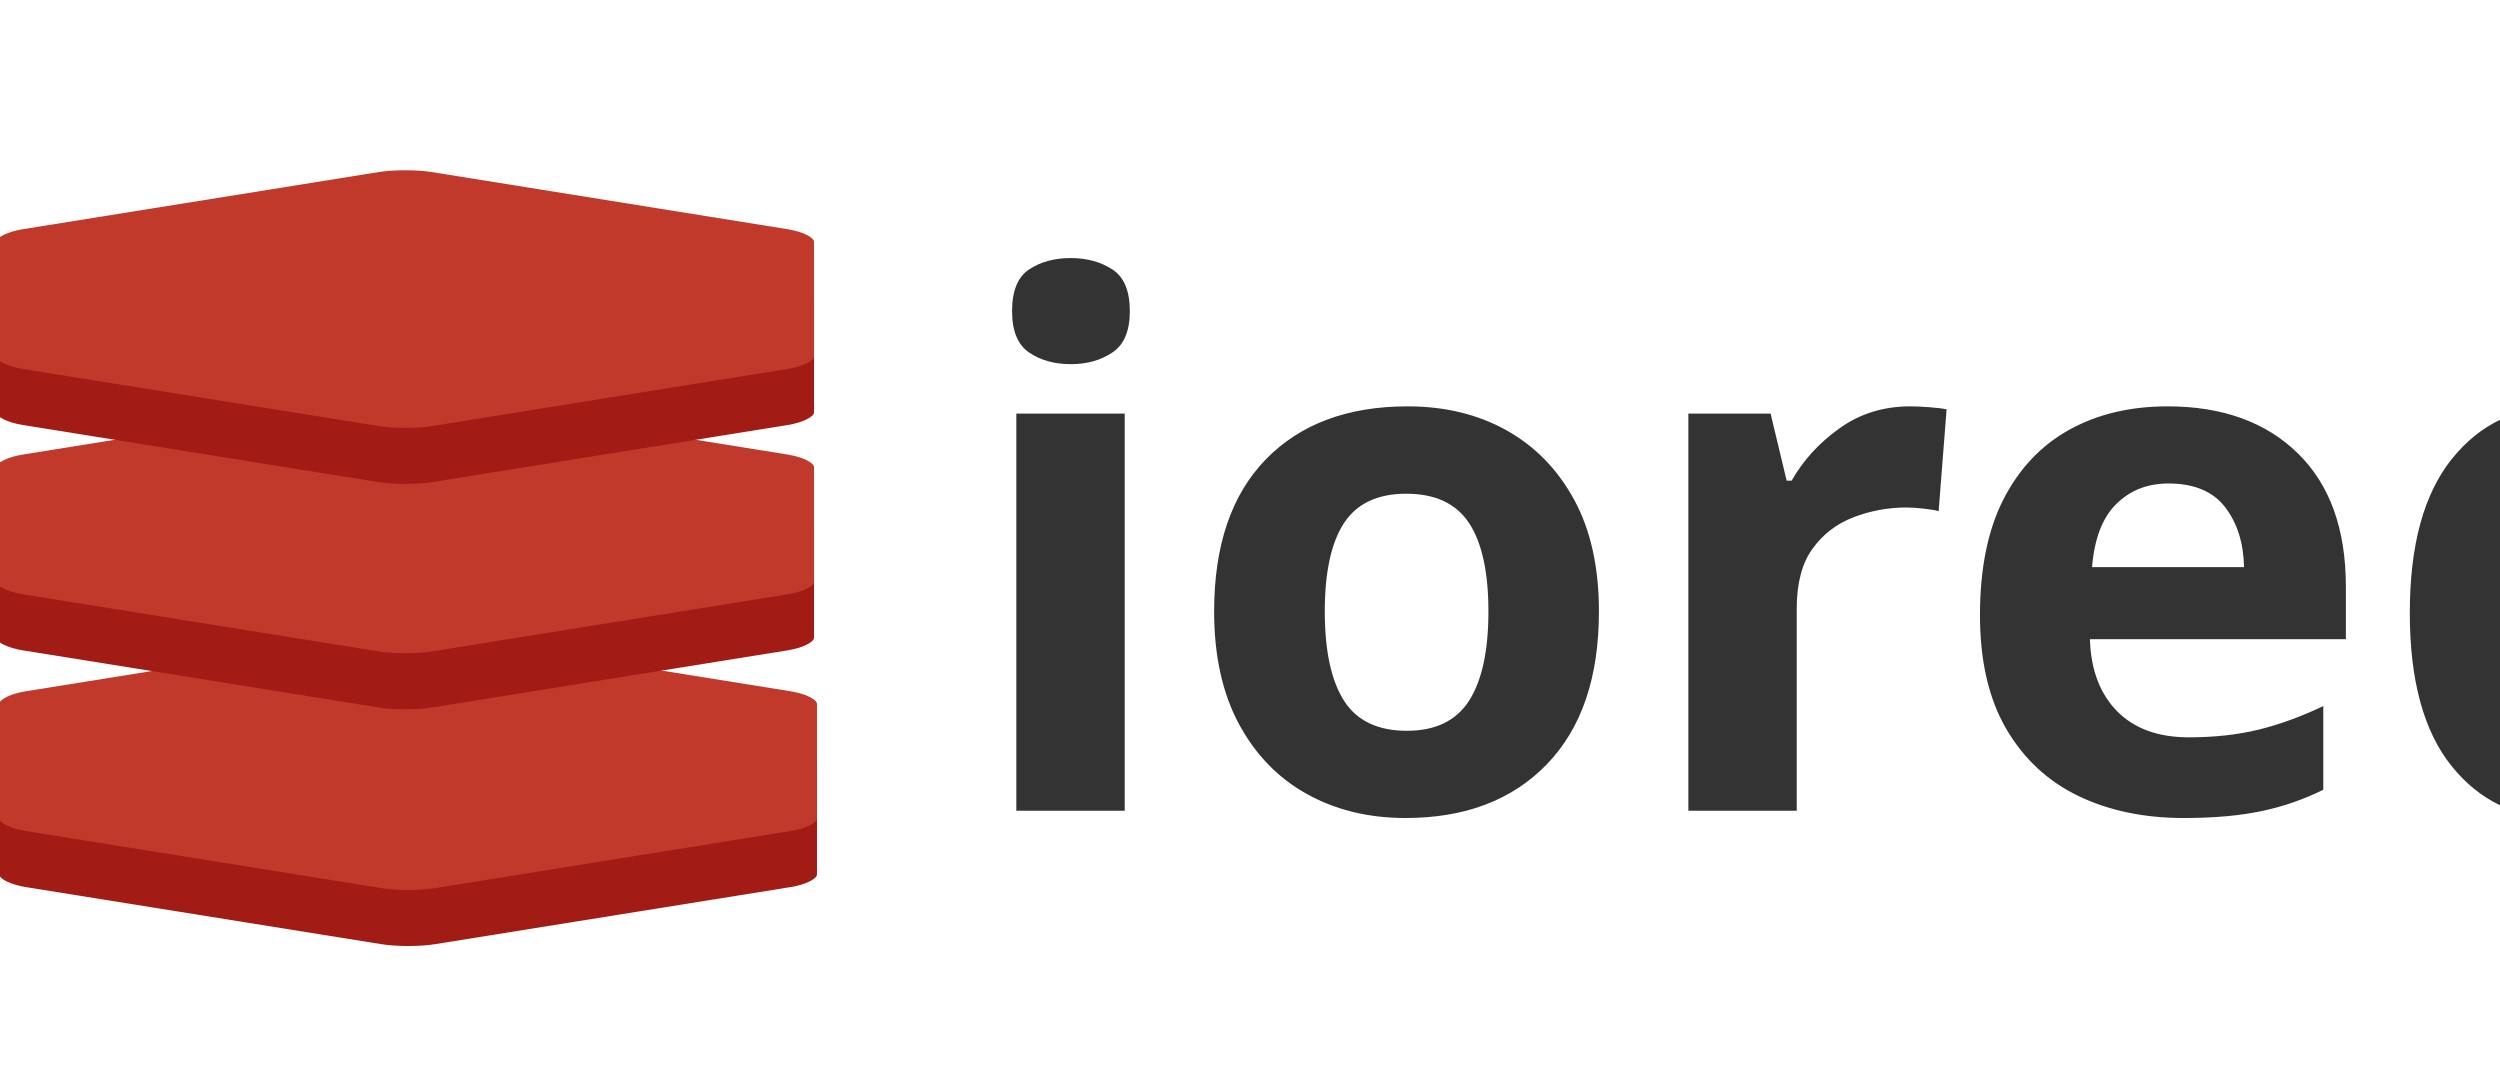
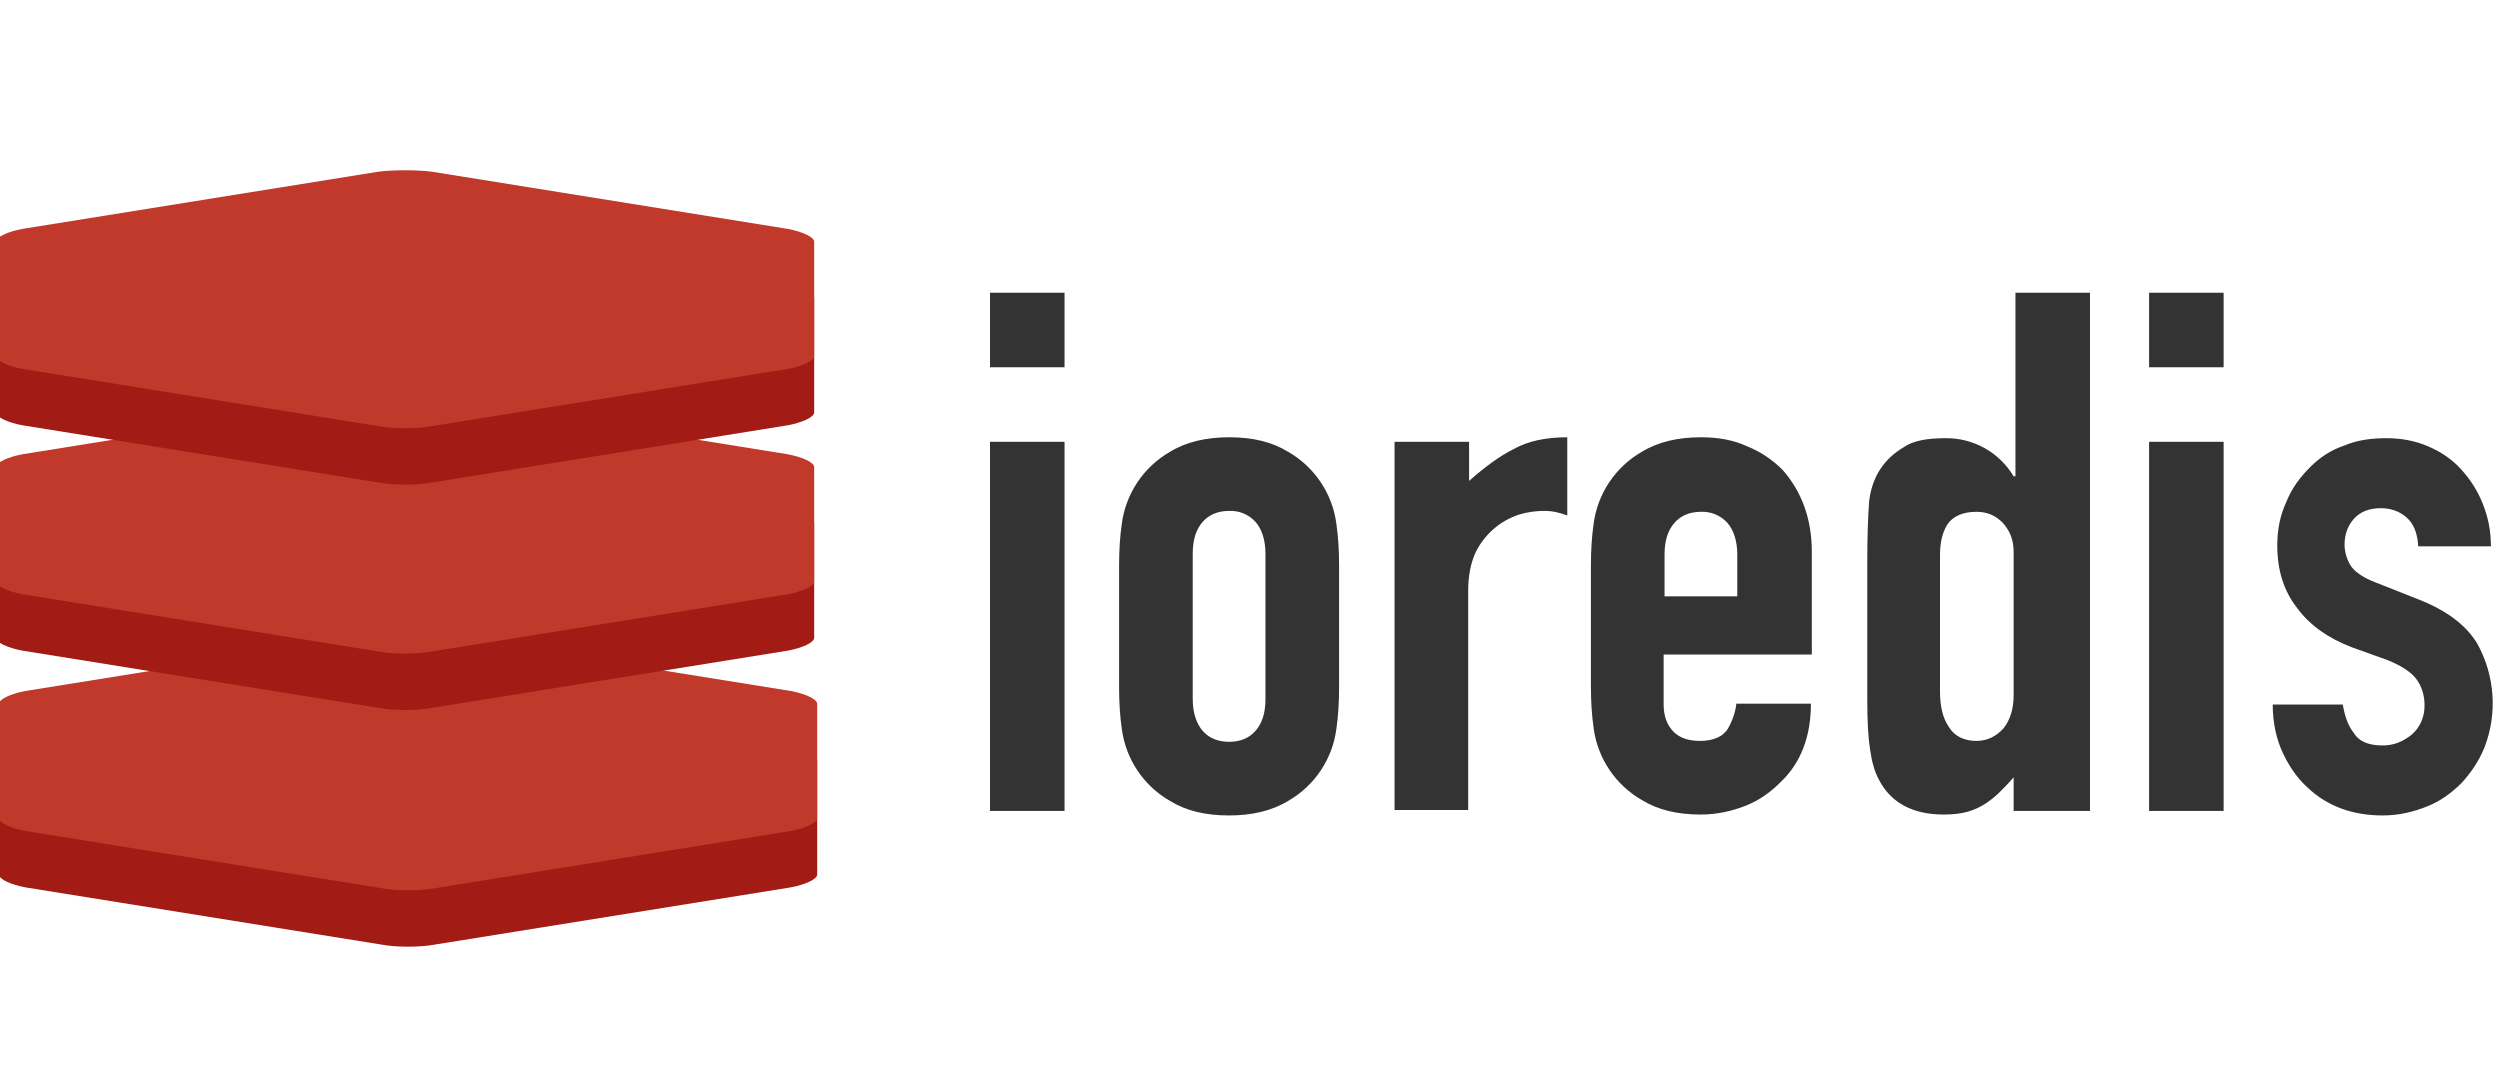
- <svg xmlns="http://www.w3.org/2000/svg" width="275px" height="119px" viewBox="0 0 275 119" version="1.1">
-   <defs />
-   <g id="Page-1" stroke="none" stroke-width="1" fill="none" fill-rule="evenodd">
-     <g id="logo">
-       <g id="Polygon-1-Copy-2-+-Polygon-1-Copy-Copy" transform="translate(-0.11161, 69.51209)">
-         <path d="M47.897,6.403 L87.088,12.695 C88.684,12.951 89.978,13.576 89.978,14.09 L89.978,26.669 C89.978,27.183 88.687,27.807 87.088,28.064 L47.897,34.356 C46.301,34.612 43.716,34.612 42.117,34.356 L2.927,28.064 C1.331,27.807 0.037,27.183 0.037,26.669 L0.037,14.09 C0.037,13.576 1.328,12.952 2.927,12.695 L42.117,6.403 C43.713,6.147 46.299,6.146 47.897,6.403 Z" id="Polygon-1-Copy-2" fill="#A21B14" />
-         <path d="M47.897,0.239 L87.088,6.532 C88.684,6.788 89.978,7.412 89.978,7.926 L89.978,20.505 C89.978,21.019 88.687,21.643 87.088,21.9 L47.897,28.192 C46.301,28.448 43.716,28.449 42.117,28.192 L2.927,21.9 C1.331,21.644 0.037,21.019 0.037,20.505 L0.037,7.926 C0.037,7.412 1.328,6.788 2.927,6.532 L42.117,0.239 C43.713,-0.017 46.299,-0.017 47.897,0.239 Z" id="Polygon-1" fill="#C0392B" />
-       </g>
-       <g id="Polygon-1-Copy-2-+-Polygon-1-Copy-Copy-Copy" transform="translate(-0.436, 43.4716)">
-         <path d="M47.897,6.403 L87.088,12.695 C88.684,12.951 89.978,13.576 89.978,14.09 L89.978,26.669 C89.978,27.183 88.687,27.807 87.088,28.064 L47.897,34.356 C46.301,34.612 43.716,34.612 42.117,34.356 L2.927,28.064 C1.331,27.807 0.037,27.183 0.037,26.669 L0.037,14.09 C0.037,13.576 1.328,12.952 2.927,12.695 L42.117,6.403 C43.713,6.147 46.299,6.146 47.897,6.403 Z" id="Polygon-1-Copy-2" fill="#A21B14" />
-         <path d="M47.897,0.239 L87.088,6.532 C88.684,6.788 89.978,7.412 89.978,7.926 L89.978,20.505 C89.978,21.019 88.687,21.643 87.088,21.9 L47.897,28.192 C46.301,28.448 43.716,28.449 42.117,28.192 L2.927,21.9 C1.331,21.644 0.037,21.019 0.037,20.505 L0.037,7.926 C0.037,7.412 1.328,6.788 2.927,6.532 L42.117,0.239 C43.713,-0.017 46.299,-0.017 47.897,0.239 Z" id="Polygon-1" fill="#C0392B" />
-       </g>
-       <g id="Polygon-1-Copy-2-+-Polygon-1-Copy-Copy-Copy-Copy" transform="translate(-0.436, 18.68415)">
-         <path d="M47.897,6.403 L87.088,12.695 C88.684,12.951 89.978,13.576 89.978,14.09 L89.978,26.669 C89.978,27.183 88.687,27.807 87.088,28.064 L47.897,34.356 C46.301,34.612 43.716,34.612 42.117,34.356 L2.927,28.064 C1.331,27.807 0.037,27.183 0.037,26.669 L0.037,14.09 C0.037,13.576 1.328,12.952 2.927,12.695 L42.117,6.403 C43.713,6.147 46.299,6.146 47.897,6.403 Z" id="Polygon-1-Copy-2" fill="#A21B14" />
-         <path d="M47.897,0.239 L87.088,6.532 C88.684,6.788 89.978,7.412 89.978,7.926 L89.978,20.505 C89.978,21.019 88.687,21.643 87.088,21.9 L47.897,28.192 C46.301,28.448 43.716,28.449 42.117,28.192 L2.927,21.9 C1.331,21.644 0.037,21.019 0.037,20.505 L0.037,7.926 C0.037,7.412 1.328,6.788 2.927,6.532 L42.117,0.239 C43.713,-0.017 46.299,-0.017 47.897,0.239 Z" id="Polygon-1" fill="#C0392B" />
-       </g>
-       <text id="ioredis" font-family="DIN Condensed" font-size="80" font-weight="bold" fill="#333333">
-         <tspan x="105.564" y="89.184">ioredis</tspan>
-       </text>
-     </g>
+ <svg xmlns="http://www.w3.org/2000/svg" id="Layer_1" width="275px" height="119px" viewBox="0 0 275 119">
+   <style>.st0{fill:#a21b14}.st1{fill:#c0392b}.st3{fill:#333}</style>
+   <g id="Polygon-1-Copy-2-_x2B_-Polygon-1-Copy-Copy" transform="translate(-.11 69.51)">
+     <path id="Polygon-1-Copy-2" d="M47.9 6.4l39.2 6.3c1.6.3 2.9.9 2.9 1.4v12.6c0 .5-1.3 1.1-2.9 1.4l-39.2 6.3c-1.6.3-4.2.3-5.8 0L2.9 28.1c-1.6-.3-2.9-.9-2.9-1.4V14.1c0-.5 1.3-1.1 2.9-1.4l39.2-6.3c1.6-.3 4.2-.3 5.8 0z" class="st0" />
+     <path id="Polygon-1" d="M47.9.2l39.2 6.3c1.6.3 2.9.9 2.9 1.4v12.6c0 .5-1.3 1.1-2.9 1.4l-39.2 6.3c-1.6.3-4.2.3-5.8 0L2.9 21.9C1.3 21.6 0 21 0 20.5V7.9c0-.5 1.3-1.1 2.9-1.4L42.1.2c1.6-.2 4.2-.2 5.8 0z" class="st1" />
  </g>
+   <g id="Polygon-1-Copy-2-_x2B_-Polygon-1-Copy-Copy-Copy" transform="translate(-.44 43.47)">
+     <path id="Polygon-1-Copy-2_1_" d="M47.9 6.4l39.2 6.3c1.6.3 2.9.9 2.9 1.4v12.6c0 .5-1.3 1.1-2.9 1.4l-39.2 6.3c-1.6.3-4.2.3-5.8 0L2.9 28.1c-1.6-.3-2.9-.9-2.9-1.4V14.1c0-.5 1.3-1.1 2.9-1.4l39.2-6.3c1.6-.3 4.2-.3 5.8 0z" class="st0" />
+     <path id="Polygon-1_1_" d="M47.9.2l39.2 6.3c1.6.3 2.9.9 2.9 1.4v12.6c0 .5-1.3 1.1-2.9 1.4l-39.2 6.3c-1.6.3-4.2.3-5.8 0L2.9 21.9C1.3 21.6 0 21 0 20.5V7.9c0-.5 1.3-1.1 2.9-1.4L42.1.2c1.6-.2 4.2-.2 5.8 0z" class="st1" />
+   </g>
+   <g id="Polygon-1-Copy-2-_x2B_-Polygon-1-Copy-Copy-Copy-Copy" transform="translate(-.44 18.68)">
+     <path id="Polygon-1-Copy-2_2_" d="M47.9 6.4l39.2 6.3c1.6.3 2.9.9 2.9 1.4v12.6c0 .5-1.3 1.1-2.9 1.4l-39.2 6.3c-1.6.3-4.2.3-5.8 0L2.9 28.1c-1.6-.3-2.9-.9-2.9-1.4V14.1c0-.5 1.3-1.1 2.9-1.4l39.2-6.3c1.6-.3 4.2-.3 5.8 0z" class="st0" />
+     <path id="Polygon-1_2_" d="M47.9.2l39.2 6.3c1.6.3 2.9.9 2.9 1.4v12.6c0 .5-1.3 1.1-2.9 1.4l-39.2 6.3c-1.6.3-4.2.3-5.8 0L2.9 21.9C1.3 21.6 0 21 0 20.5V7.9c0-.5 1.3-1.1 2.9-1.4L42.1.2c1.6-.2 4.2-.2 5.8 0z" class="st1" />
+   </g>
+   <path d="M108.9 40.4v-8.2h8.2v8.2h-8.2zm0 48.8V48.6h8.2v40.6h-8.2zM123.1 62.2c0-1.7.1-3.2.3-4.6a10.74 10.74 0 0 1 5.3-7.9c1.8-1.1 4-1.6 6.5-1.6 2.6 0 4.7.5 6.5 1.6a10.74 10.74 0 0 1 5.3 7.9c.2 1.4.3 2.9.3 4.6v13.4c0 1.7-.1 3.2-.3 4.6a10.74 10.74 0 0 1-5.3 7.9c-1.8 1.1-4 1.6-6.5 1.6-2.6 0-4.7-.5-6.5-1.6a10.74 10.74 0 0 1-5.3-7.9c-.2-1.4-.3-2.9-.3-4.6V62.2zm8.1 14.7c0 1.5.4 2.7 1.1 3.5.7.8 1.7 1.2 2.9 1.2s2.2-.4 2.9-1.2c.7-.8 1.1-1.9 1.1-3.5v-16c0-1.5-.4-2.7-1.1-3.5a3.7 3.7 0 0 0-2.9-1.2c-1.2 0-2.2.4-2.9 1.2-.7.8-1.1 1.9-1.1 3.5v16zM153.4 89.2V48.6h8.2v4.3c1.7-1.5 3.3-2.7 4.9-3.5 1.6-.9 3.6-1.3 5.9-1.3v8.6c-.8-.3-1.6-.5-2.5-.5-.9 0-1.8.1-2.8.4a8.17 8.17 0 0 0-4.8 4.2c-.5 1.1-.8 2.5-.8 4.2v24.1h-8.1zM199.2 72H183v5.5c0 1.3.4 2.3 1.1 3 .7.7 1.7 1 2.9 1 1.5 0 2.6-.5 3.1-1.4.5-.9.8-1.8.9-2.7h8.2c0 3.6-1.1 6.5-3.3 8.6-1.1 1.1-2.3 2-3.8 2.6-1.5.6-3.2 1-5 1-2.6 0-4.7-.5-6.5-1.6a10.74 10.74 0 0 1-5.3-7.9c-.2-1.4-.3-2.9-.3-4.6V62.2c0-1.7.1-3.2.3-4.6a10.74 10.74 0 0 1 5.3-7.9c1.8-1.1 4-1.6 6.5-1.6 1.9 0 3.6.3 5.1 1 1.5.6 2.8 1.5 3.9 2.6 2.1 2.4 3.2 5.4 3.2 9V72zm-16.1-6.4h8V61c0-1.5-.4-2.7-1.1-3.5a3.7 3.7 0 0 0-2.9-1.2c-1.2 0-2.2.4-2.9 1.2-.7.8-1.1 1.9-1.1 3.5v4.6zM221.5 89.2v-3.7c-.5.6-1 1.1-1.5 1.6s-1 .9-1.6 1.3c-.6.4-1.3.7-2 .9-.7.2-1.6.3-2.6.3-3.4 0-5.8-1.3-7.1-3.8-.5-.9-.8-2-1-3.4-.2-1.3-.3-3.1-.3-5.4V61.7c0-2.9.1-5.1.2-6.5.3-2.7 1.6-4.7 3.8-6 1-.7 2.5-1 4.6-1a8.6 8.6 0 0 1 7.5 4.2h.2V32.2h8.2v57h-8.4zM213.4 76c0 1.7.3 3 1 4 .6 1 1.7 1.5 3 1.5 1.2 0 2.2-.5 3-1.4.7-.9 1.1-2.1 1.1-3.6V60.7c0-1.3-.4-2.3-1.2-3.2-.8-.8-1.7-1.2-2.9-1.2-1.5 0-2.6.5-3.2 1.4-.6 1-.8 2.1-.8 3.4V76zM236.4 40.4v-8.2h8.2v8.2h-8.2zm0 48.8V48.6h8.2v40.6h-8.2zM266 60c-.1-1.4-.5-2.4-1.3-3.1-.8-.7-1.8-1-2.8-1-1.3 0-2.3.4-3 1.2-.7.8-1 1.8-1 2.8 0 .7.2 1.5.6 2.2s1.3 1.4 2.9 2l4.8 1.9c3 1.2 5.1 2.8 6.3 4.8a13.5 13.5 0 0 1 .8 11.4c-.6 1.5-1.5 2.8-2.5 3.9-1.1 1.1-2.3 2-3.8 2.6-1.5.6-3.1 1-4.9 1-3.3 0-6.1-1-8.3-3.1-1.1-1-2-2.3-2.7-3.8-.7-1.5-1.1-3.3-1.1-5.3h7.7c.2 1.1.5 2.2 1.2 3.1.6 1 1.7 1.4 3.2 1.4 1.2 0 2.2-.4 3.2-1.2.9-.8 1.4-1.9 1.4-3.2 0-1.1-.3-2.1-.9-2.9-.6-.8-1.7-1.5-3.2-2.1l-3.9-1.4c-2.6-1-4.6-2.4-6-4.3-1.5-1.9-2.2-4.2-2.2-6.9 0-1.7.3-3.3 1-4.8.6-1.5 1.5-2.7 2.6-3.8 1.1-1.1 2.3-1.9 3.8-2.4 1.4-.6 3-.8 4.6-.8 1.7 0 3.2.3 4.6.9 1.4.6 2.6 1.4 3.6 2.5s1.8 2.3 2.4 3.8c.6 1.5.9 3 .9 4.7h-8z" class="st3" />
</svg>
